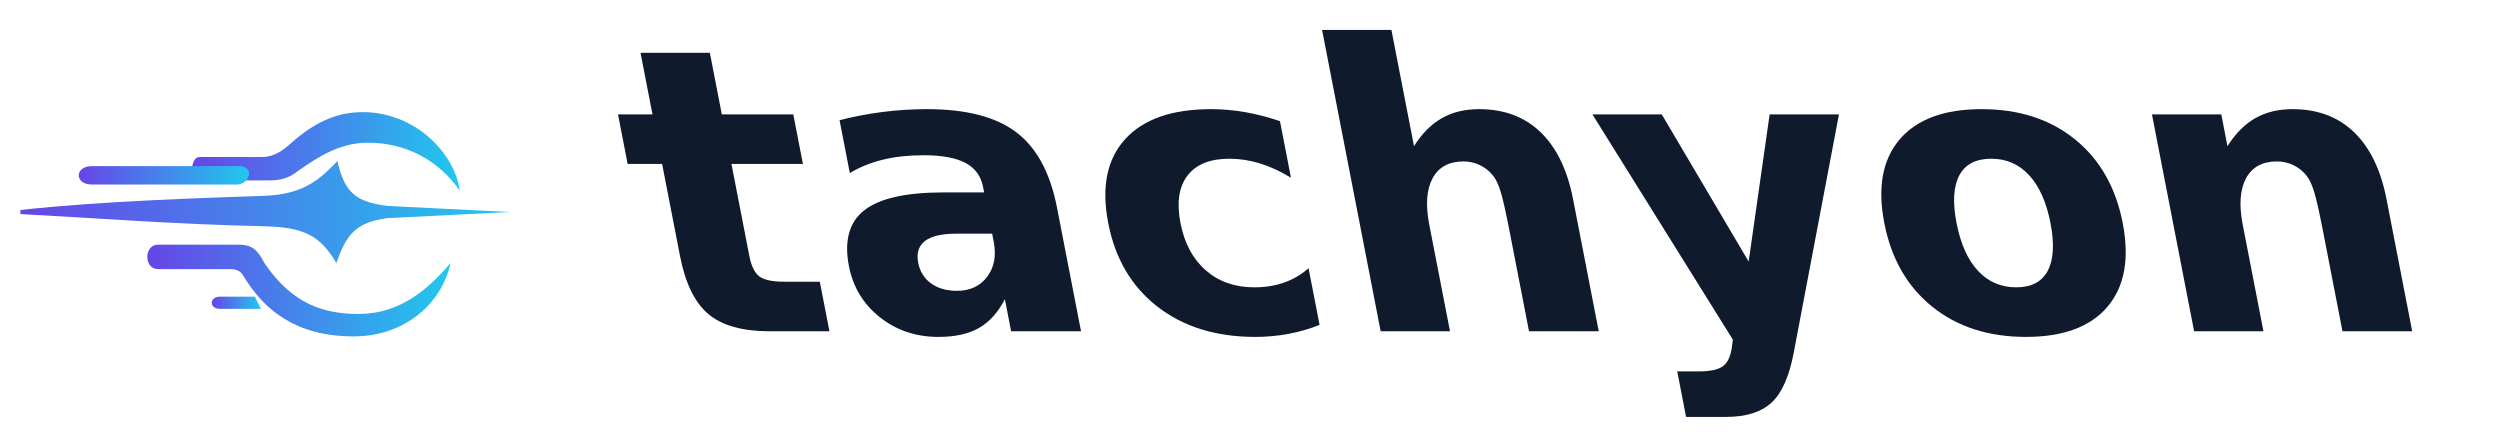
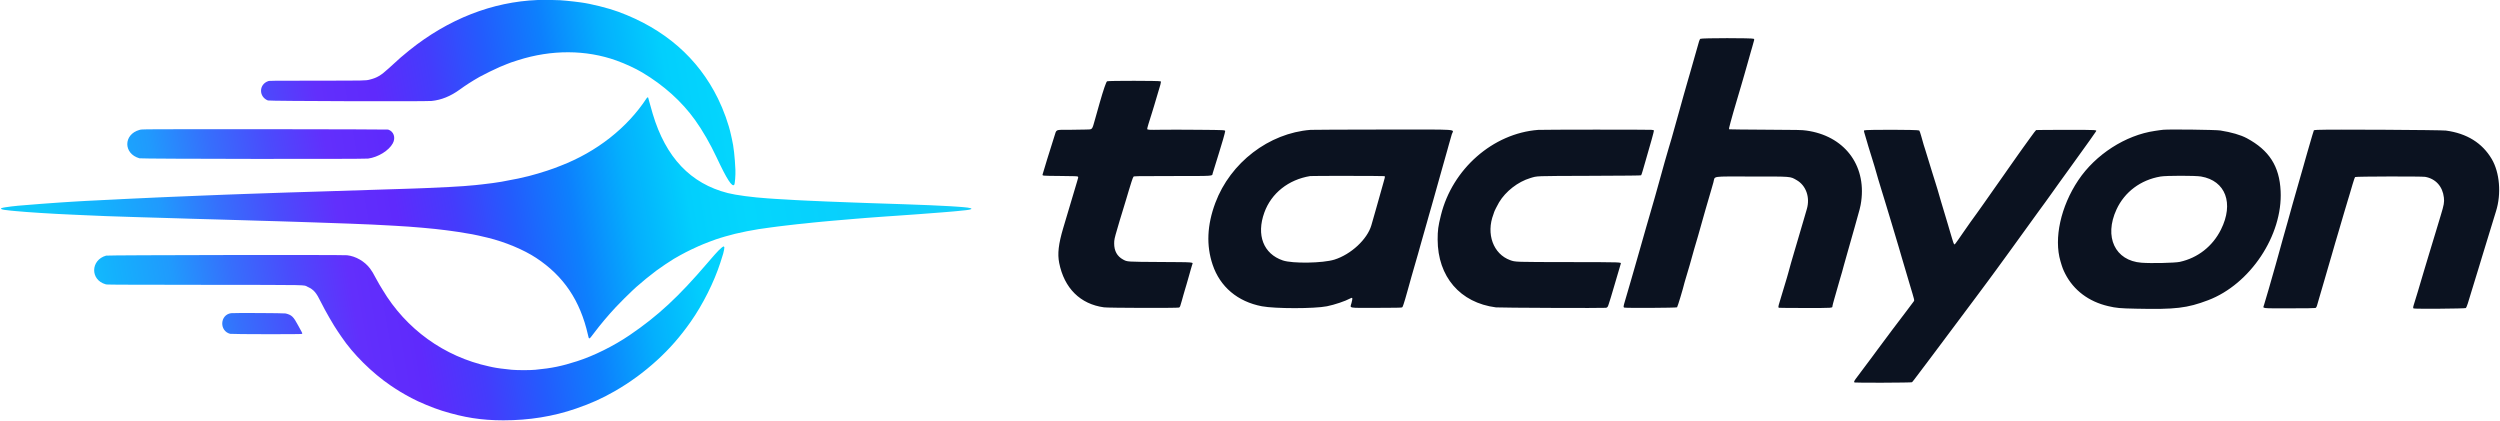
- <svg xmlns="http://www.w3.org/2000/svg" viewBox="0 0 981 170" role="img" aria-label="Tachyon mark">
+ <svg xmlns="http://www.w3.org/2000/svg" viewBox="0 0 1849.069 311.1" width="1849.069" height="311.1">
  <defs>
-     <linearGradient id="tachyon" x1="0" y1="0" x2="1" y2="0">
-       <stop offset="0" stop-color="#6645E8" />
-       <stop offset="1" stop-color="#21C8ED" />
+     <linearGradient id="g" gradientUnits="userSpaceOnUse" x1="-26.2" y1="4.6" x2="1059.3" y2="-186.8">
+       <stop offset="0.031" stop-color="#0FC9FB" />
+       <stop offset="0.094" stop-color="#14B1FD" />
+       <stop offset="0.156" stop-color="#209AFD" />
+       <stop offset="0.219" stop-color="#366FFC" />
+       <stop offset="0.281" stop-color="#4A4CFC" />
+       <stop offset="0.344" stop-color="#622FFC" />
+       <stop offset="0.406" stop-color="#5F2AFC" />
+       <stop offset="0.469" stop-color="#443CFC" />
+       <stop offset="0.531" stop-color="#235CFD" />
+       <stop offset="0.594" stop-color="#0D80FD" />
+       <stop offset="0.656" stop-color="#04AFFD" />
+       <stop offset="0.719" stop-color="#02CFFD" />
+       <stop offset="0.781" stop-color="#04D6FD" />
+       <stop offset="0.844" stop-color="#06D2FD" />
+       <stop offset="0.906" stop-color="#0BCFFC" />
+       <stop offset="0.969" stop-color="#13CFFB" />
    </linearGradient>
  </defs>
-   <g transform="translate(0 32) scale(.40)" fill="url(#tachyon)">
-     <path d="M 20,126 C 102,117 205,114 262,112 C 297,110 313,97 331,78 C 338,109 349,118 380,122 L 500,128 L 380,134 C 350,138 340,149 330,178 C 314,151 298,143 260,142 C 170,140 96,134 20,130 Z" />
-     <path d="M 196,74 L 257,74 C 268,74 276,69 286,60 C 312,37 334,30 356,30 C 407,30 446,70 451,107 C 431,78 399,60 361,60 C 333,60 312,74 292,88 C 283,95 275,97 263,97 L 196,97 C 186,97 186,74 196,74 Z" />
-     <path d="M 155,160 L 233,160 C 247,160 252,164 260,179 C 287,218 317,228 352,228 C 392,228 420,204 442,178 C 433,219 396,250 347,250 C 290,250 259,224 239,191 C 236,186 233,184 225,184 L 155,184 C 141,184 141,160 155,160 Z" />
-     <path d="M 90,83 H 235 C 248,83 247,98 234,101 H 90 C 73,101 73,83 90,83 Z" />
-     <path d="M 216,211 H 250 L 256,223 H 216 C 205,223 205,211 216,211 Z" />
-   </g>
-   <g transform="translate(229 0)">
-     <g fill="#101A2D" transform="translate(28 130) scale(0.076 -0.076) skewX(-11)">
-       <path transform="translate(0 0)" d="M563 1438V1120H932V864H563V389Q563 311 594.0 283.5Q625 256 717 256H901V0H594Q382 0 293.5 88.5Q205 177 205 389V864H27V1120H205V1438Z" />
-       <path transform="translate(979 0)" d="M674 504Q562 504 505.5 466.0Q449 428 449 354Q449 286 494.5 247.5Q540 209 621 209Q722 209 791.0 281.5Q860 354 860 463V504ZM1221 639V0H860V166Q788 64 698.0 17.5Q608 -29 479 -29Q305 -29 196.5 72.5Q88 174 88 336Q88 533 223.5 625.0Q359 717 649 717H860V745Q860 830 793.0 869.5Q726 909 584 909Q469 909 370.0 886.0Q271 863 186 817V1090Q301 1118 417.0 1132.5Q533 1147 649 1147Q952 1147 1086.5 1027.5Q1221 908 1221 639Z" />
-       <path transform="translate(2361 0)" d="M1077 1085V793Q1004 843 930.5 867.0Q857 891 778 891Q628 891 544.5 803.5Q461 716 461 559Q461 402 544.5 314.5Q628 227 778 227Q862 227 937.5 252.0Q1013 277 1077 326V33Q993 2 906.5 -13.5Q820 -29 733 -29Q430 -29 259.0 126.5Q88 282 88 559Q88 836 259.0 991.5Q430 1147 733 1147Q821 1147 906.5 1131.5Q992 1116 1077 1085Z" />
-       <path transform="translate(3575 0)" d="M1298 682V0H938V111V520Q938 667 931.5 722.0Q925 777 909 803Q888 838 852.0 857.5Q816 877 770 877Q658 877 594.0 790.5Q530 704 530 551V0H172V1556H530V956Q611 1054 702.0 1100.5Q793 1147 903 1147Q1097 1147 1197.5 1028.0Q1298 909 1298 682Z" />
-       <path transform="translate(5033 0)" d="M25 1120H383L684 360L940 1120H1298L827 -106Q756 -293 661.5 -367.5Q567 -442 412 -442H205V-207H317Q408 -207 449.5 -178.0Q491 -149 514 -74L524 -43Z" />
-       <path transform="translate(6368 0)" d="M705 891Q586 891 523.5 805.5Q461 720 461 559Q461 398 523.5 312.5Q586 227 705 227Q822 227 884.0 312.5Q946 398 946 559Q946 720 884.0 805.5Q822 891 705 891ZM705 1147Q994 1147 1156.5 991.0Q1319 835 1319 559Q1319 283 1156.5 127.0Q994 -29 705 -29Q415 -29 251.5 127.0Q88 283 88 559Q88 835 251.5 991.0Q415 1147 705 1147Z" />
-       <path transform="translate(7775 0)" d="M1298 682V0H938V111V522Q938 667 931.5 722.0Q925 777 909 803Q888 838 852.0 857.5Q816 877 770 877Q658 877 594.0 790.5Q530 704 530 551V0H172V1120H530V956Q611 1054 702.0 1100.5Q793 1147 903 1147Q1097 1147 1197.5 1028.0Q1298 909 1298 682Z" />
-     </g>
-   </g>
+   <path transform="translate(0 0) scale(0.621)" fill="url(#g)" d="M640.5 0C586.35 2.15 534.05 22.62 487.65 59.82C479.45 66.38 476.27 69.17 463.03 81.35C453.6 89.97 449.03 92.67 440.23 94.85C435.3 96.05 436.05 96.02 376.88 96.07C320.88 96.12 320.88 96.12 319.25 96.7C308.18 100.67 308.1 115.32 319.12 119.67C321.03 120.45 506.52 120.97 514 120.25C525.55 119.12 536.6 114.65 547.62 106.65C555.05 101.25 561.52 97.1 571.12 91.57C575.1 89.27 591.18 81.4 595.25 79.75C597.65 78.75 601.38 77.25 603.5 76.38C607.6 74.7 608.85 74.27 617 71.67C656.93 58.95 698 59.12 734.25 72.12C744.65 75.85 756.93 81.52 764.83 86.25C790.7 101.65 812 120.85 827.88 143C836.73 155.32 845.93 171.3 853.53 187.5C865.73 213.55 872.05 223.35 874.53 220C875.33 218.95 876.15 208.22 875.9 202.4C875.23 187.17 873.78 174.17 871.75 165.67C871.62 165.1 871.1 162.82 870.62 160.62C867.85 147.77 861.85 131.05 855.12 117.38C831.3 68.92 791.43 34.22 736.25 13.95C724.15 9.52 703.48 4.38 691.62 2.85C690.12 2.67 686.68 2.22 684 1.88C681.33 1.52 677.1 1.07 674.62 0.88C672.15 0.67 668.78 0.4 667.12 0.27C662.83 -0.08 646.53 -0.25 640.5 0ZM770.12 117.05C747.03 152.3 710.68 180.85 667.88 197.35C665.12 198.42 661.7 199.75 660.25 200.3C656.55 201.75 647.35 204.75 640.75 206.67C631.75 209.3 628.98 210.02 617.25 212.62C615.23 213.07 601.1 215.77 597.25 216.47C591.45 217.47 582.68 218.67 574 219.62C570.78 219.97 567.12 220.38 565.88 220.5C559.62 221.2 546.45 222.15 534.38 222.75C519.45 223.5 513.23 223.77 507.12 224C503.43 224.12 497.5 224.35 494 224.5C490.5 224.62 483.7 224.85 478.88 225C474.08 225.12 465.12 225.42 459 225.62C430.6 226.57 400.3 227.55 376.38 228.25C367.33 228.52 356.3 228.85 343.5 229.25C319.38 230 314.83 230.15 292 231C284.78 231.27 273.98 231.65 268 231.88C262.03 232.07 254.93 232.38 252.25 232.5C249.57 232.65 243.9 232.88 239.62 233C230.62 233.3 210.43 234.12 203 234.5C200.18 234.65 193.73 234.92 188.62 235.12C183.55 235.32 178.7 235.55 177.88 235.62C177.05 235.7 173.4 235.88 169.75 236C166.1 236.15 161.15 236.38 158.75 236.5C156.35 236.65 150.5 236.92 145.75 237.12C141 237.32 136.73 237.55 136.25 237.62C135.78 237.67 132.23 237.85 128.38 238C121.88 238.25 113.53 238.65 103.12 239.25C100.8 239.4 94.88 239.72 90 240C85.12 240.27 79.73 240.6 78 240.75C76.28 240.88 72.9 241.1 70.5 241.25C66.3 241.5 64.03 241.65 49.55 242.75C22.38 244.8 16.12 245.4 6.35 246.88C-2.52 248.2 0.1 249.77 13 250.88C14.03 250.95 16.45 251.17 18.38 251.38C31.2 252.67 63.03 254.7 85.38 255.62C87.3 255.7 93.65 255.97 99.5 256.25C122.6 257.3 132.93 257.7 144.75 258C150.33 258.12 155.5 258.3 156.25 258.38C157 258.45 162.35 258.6 168.12 258.75C173.9 258.88 183.62 259.17 189.75 259.38C195.88 259.57 205.33 259.85 210.75 260C216.18 260.15 223.28 260.38 226.5 260.5C229.73 260.62 237.82 260.85 244.5 261C251.18 261.12 257.43 261.3 258.38 261.38C259.35 261.45 266.88 261.67 275.12 261.88C283.38 262.07 291.2 262.3 292.5 262.38C293.8 262.45 301.12 262.67 308.75 262.88C316.38 263.07 326.35 263.35 330.88 263.5C335.43 263.65 346 263.98 354.38 264.25C362.78 264.52 371.48 264.8 373.75 264.88C377.88 265 383.58 265.2 416.75 266.38C433.48 266.98 454.95 267.95 463.12 268.5C465.2 268.62 469.18 268.85 472 269C489.85 269.92 516.98 272.3 530.5 274.12C532.08 274.35 534.73 274.7 536.38 274.9C542.38 275.65 547.83 276.5 562.38 279C565.3 279.5 573.12 281.23 581 283.15C601.5 288.12 623.78 297.4 638.62 307.2C671.35 328.77 690.98 357.92 700.25 398.7C701.6 404.7 701.38 404.75 707.12 397.12C715.2 386.4 724.4 375.47 733.38 365.88C738.3 360.62 748.9 350.02 753.03 346.25C754.6 344.8 756.73 342.85 757.75 341.88C759.43 340.3 761.73 338.35 769.53 331.88C771.93 329.85 777.43 325.55 781.6 322.42C786.35 318.85 798.48 310.7 802.62 308.27C814.18 301.6 819.48 298.88 831.98 293.2C838.1 290.4 852.58 284.92 857.88 283.38C858.98 283.05 861.58 282.3 863.62 281.67C878.18 277.32 899.03 273.17 918 270.88C919.58 270.67 923.35 270.17 926.38 269.77C929.4 269.38 932.73 268.98 933.75 268.88C934.78 268.77 938.15 268.4 941.25 268C944.35 267.6 948.28 267.15 950 267C951.73 266.85 956.18 266.4 959.88 266C963.6 265.57 967.25 265.2 968 265.12C968.75 265.05 973.38 264.6 978.25 264.12C983.12 263.67 988.65 263.15 990.5 263C992.35 262.85 995.62 262.57 997.75 262.38C1003.45 261.85 1009.5 261.35 1019.88 260.5C1024.98 260.1 1030.53 259.65 1032.25 259.5C1033.98 259.35 1039.25 258.95 1044 258.62C1048.75 258.27 1054.2 257.9 1056.12 257.75C1058.05 257.62 1062.23 257.32 1065.38 257.12C1071.48 256.72 1075.48 256.45 1083 255.88C1085.55 255.7 1090.33 255.35 1093.62 255.12C1103.7 254.45 1112.7 253.77 1121.75 252.97C1126.5 252.57 1132.45 252.07 1135 251.88C1137.55 251.67 1139.9 251.45 1140.25 251.38C1140.6 251.3 1142.67 251.1 1144.88 250.9C1153.92 250.1 1157.12 249.47 1156.95 248.57C1156.78 247.62 1151.33 246.88 1139.5 246.12C1136.28 245.92 1132.9 245.7 1132 245.62C1126.55 245.17 1091.42 243.67 1076.75 243.25C1065.9 242.95 1047.38 242.32 1035.25 241.88C1029.83 241.65 1021.95 241.38 1017.75 241.25C1013.55 241.1 1006.08 240.82 1001.12 240.62C996.17 240.42 988.88 240.12 984.88 240C980.9 239.85 975.78 239.62 973.5 239.5C971.23 239.38 966.12 239.15 962.12 239C958.15 238.85 954.55 238.67 954.12 238.62C953.73 238.55 950.5 238.4 947 238.25C940.75 238 933.88 237.6 923.38 236.88C920.5 236.67 916.38 236.38 914.25 236.25C896.62 235.07 876.58 232.42 867.05 230C822.5 218.75 792.9 187.55 777.38 135.5C775.15 128.02 773.1 120.7 772.62 118.62C772.05 116.05 772.03 116 771.4 116C771 116 770.6 116.32 770.12 117.05ZM175.88 154.02C169.03 154.15 167.9 154.22 166.2 154.7C146.78 160.05 146.73 183.07 166.12 188.55C168.75 189.3 433.08 189.6 438.4 188.88C450.4 187.22 463.12 179.4 467.83 170.72C471.52 163.97 469 156.47 462.3 154.32C461.1 153.92 196 153.65 175.88 154.02ZM859.45 294.98C857.53 296.52 853.98 300.1 851.38 303.12C850.55 304.1 849.03 305.82 847.98 307C846.95 308.17 844.35 311.15 842.25 313.62C808.12 353.52 783.58 376.27 750 399.12C731 412.05 707.33 423.8 687.3 430.22C668.85 436.15 657.3 438.52 637.5 440.42C631.28 441.02 616.25 441 609.5 440.4C601.05 439.62 591.08 438.3 587 437.38C586.1 437.17 584.03 436.72 582.38 436.38C529.15 424.85 483.58 392 455.58 345C454.48 343.15 452.83 340.42 451.93 338.98C451.03 337.52 449.15 334.15 447.73 331.48C444.48 325.3 443.12 323.05 440.8 319.9C434.43 311.35 423.73 305.12 413.38 304C407.55 303.38 128.65 303.8 126.38 304.45C107.75 309.73 107.3 333.32 125.73 338.57C127.62 339.12 127.62 339.12 243.62 339.25C373.9 339.4 360.98 339.15 366.33 341.6C373.73 344.98 376.58 348.27 382.45 360.25C387.12 369.8 397.68 388.1 402.25 394.62C403.3 396.12 405.3 399.05 406.68 401.12C420.4 421.62 443.15 444.17 465.27 459.17C474.18 465.2 479.35 468.33 490 474.05C498.93 478.88 516.05 485.97 526.62 489.25C552.7 497.35 573.5 500.6 599.38 500.62C630 500.65 659.18 495.95 686 486.65C704.15 480.38 716.85 474.67 732.08 465.95C750.25 455.52 766.55 443.62 782.5 429.12C797.5 415.47 810.3 400.83 822.62 383.27C837.1 362.65 850.53 335.88 857.98 312.75C861.65 301.38 861.75 301 862.4 297.38C862.85 294.82 862.85 294.38 862.35 293.9C861.75 293.27 861.4 293.4 859.45 294.98ZM275.25 373C261.85 374.88 260.95 394.17 274.1 397.6C276.03 398.1 359.05 398.22 359.65 397.72C360.2 397.27 360.08 396.55 359.25 395.22C358.85 394.55 357.03 391.22 355.2 387.8C349.5 377.1 347.43 375.1 340.12 373.33C338.23 372.88 278.38 372.58 275.25 373Z" />
+   <path transform="translate(770.069 28.05) scale(1)" fill="#0B1220" d="M487.52 0.67C486.98 1.12 486.6 2.25 484.4 10.25C483.8 12.38 482.75 16.1 482.05 18.5C481.38 20.9 480.45 24.1 480.02 25.62C479.58 27.12 478.73 30.12 478.1 32.25C476.83 36.55 475.73 40.45 475 43.12C474.75 44.1 473.48 48.72 472.15 53.38C470.05 60.72 468.23 67.22 466.23 74.5C465.93 75.52 465.05 78.5 464.25 81.12C462.77 86.07 459.9 96.17 457.15 106.25C455.27 113.15 452.52 122.77 450.65 129.12C449.9 131.6 448.5 136.5 447.5 140C446.5 143.5 444.4 150.88 442.83 156.38C441.25 161.88 439.55 167.77 439.08 169.5C438.6 171.23 437.38 175.42 436.38 178.88C435.38 182.3 434.15 186.52 433.65 188.25C433.15 189.98 432.3 192.9 431.75 194.75C430.62 198.55 430.55 199.12 431.2 199.45C432.02 199.88 469.93 199.67 470.33 199.25C470.77 198.75 474.77 185.55 475.8 181.12C475.93 180.57 476.18 179.67 476.38 179.12C476.95 177.42 478.62 171.82 479.75 167.75C482.2 158.9 483.95 152.73 485.88 146.38C486.7 143.65 487.38 141.3 489.62 133.12C490.27 130.77 491 128.2 491.25 127.38C491.48 126.55 491.93 125.02 492.23 124C494.05 117.5 494.43 116.2 495.8 111.75C496.08 110.85 496.73 108.6 497.23 106.75C498.58 101.9 494.77 102.5 525.4 102.5C555.5 102.5 553.85 102.35 558.78 105.17C565.73 109.12 568.83 117.9 566.33 126.5C565.9 127.95 564.93 131.32 564.15 134C563.38 136.67 562.65 139.15 562.53 139.5C562.28 140.15 560.33 146.82 559.48 149.88C558.98 151.7 558.62 152.85 557.12 157.88C555.25 164.12 553.93 168.8 552.5 174.12C552.2 175.23 551.75 176.8 551.5 177.62C550.58 180.55 548.73 186.73 547.62 190.5C547.25 191.8 546.55 194.1 546.1 195.57C545.15 198.6 545.08 199.38 545.65 199.6C545.88 199.67 554.65 199.75 565.15 199.75C586.08 199.75 585.25 199.8 585.25 198.35C585.25 198.12 585.48 197.2 585.73 196.3C585.98 195.38 586.45 193.73 586.75 192.62C587.05 191.52 587.38 190.35 587.5 190C587.62 189.65 588.08 188.02 588.53 186.38C588.95 184.73 589.95 181.23 590.75 178.62C592.1 174.17 592.75 171.85 593.62 168.5C593.83 167.75 594.45 165.5 595.03 163.5C595.58 161.5 596.43 158.52 596.9 156.88C597.35 155.23 599.58 147.4 601.83 139.5C605.55 126.5 606 124.72 606.53 120.88C610.28 93.62 593.68 72.27 565.83 68.5C562.58 68.05 560.1 68 535.73 67.88C521.15 67.8 509.1 67.67 508.98 67.6C508.58 67.38 508.73 66.57 509.88 62.42C510.5 60.2 511.48 56.75 512.02 54.75C512.58 52.75 513.48 49.72 514 48C515 44.8 517.18 37.4 517.98 34.5C518.23 33.6 519.2 30.27 520.12 27.12C521.02 23.95 522.1 20.2 522.5 18.75C523.6 14.62 524.4 11.77 525 9.88C525.3 8.9 525.68 7.55 525.88 6.88C526.6 4.1 527.23 1.85 527.38 1.47C527.45 1.25 527.35 0.88 527.12 0.65C526.48 0 488.33 0.02 487.52 0.67ZM48.78 32.07C48.08 32.42 46.03 38.42 43.22 48.25C42.4 51.2 40.93 56.38 39.98 59.75C37.5 68.45 38.23 67.6 33 67.77C30.6 67.88 24.85 67.95 20.23 67.97C10.25 68 11.48 67.42 9.73 72.9C6.98 81.42 1.2 100.17 1.08 100.9C0.9 102.02 0.33 101.97 14.12 102.1C25.1 102.2 26.88 102.27 27.2 102.6C27.55 102.95 27.48 103.32 26.55 106.3C25.55 109.52 21.25 123.92 16.28 140.75C12.83 152.42 12 159.62 13.33 166.38C17.05 185.12 28.95 196.9 46.5 199.27C49.75 199.73 101.15 199.85 102 199.42C102.7 199.07 102.9 198.55 104.03 194.38C104.43 192.85 104.98 190.9 105.25 190C105.5 189.1 106.03 187.35 106.38 186.12C106.75 184.88 107.25 183.2 107.5 182.38C107.73 181.55 108.2 179.98 108.5 178.88C108.8 177.77 109.28 176.2 109.5 175.38C109.75 174.55 110.25 172.75 110.62 171.38C111 170 111.48 168.4 111.68 167.8C112.45 165.73 114.3 165.9 88.3 165.73C62.88 165.57 63.78 165.62 60.58 163.9C56.18 161.5 54 157.55 54 152.02C54 149.35 54.25 148.15 56.22 141.5C56.93 139.1 57.8 136.1 58.15 134.88C58.53 133.62 59.25 131.22 59.8 129.5C61.2 125.07 61.55 123.88 62.88 119.38C63.5 117.17 64.4 114.2 64.85 112.75C65.3 111.3 66.18 108.55 66.75 106.62C67.35 104.7 68.03 102.92 68.28 102.65C68.7 102.2 69.62 102.17 97.2 102.15C129.2 102.12 126.25 102.32 126.9 100.02C127.4 98.25 130.23 89.12 131.55 85C133.58 78.7 136.08 69.85 136.1 69C136.12 68.12 136.12 68.12 116.5 67.95C105.7 67.85 93.1 67.82 88.5 67.92C80.03 68.07 78.65 68 78.43 67.38C78.3 67.1 79.83 61.9 81.88 55.62C82.23 54.52 82.98 52.1 83.53 50.25C84.08 48.4 84.73 46.17 85 45.3C88.53 33.82 88.88 32.47 88.38 32.1C87.73 31.62 49.7 31.6 48.78 32.07ZM199.25 68C168.45 70.4 139.98 92.22 128.83 122C122.7 138.4 122.03 153.5 126.83 167.75C132.33 184.1 145.33 195.07 163.28 198.48C172.95 200.32 202.2 200.32 211.35 198.48C217.1 197.32 224.95 194.67 228.55 192.7C230.4 191.67 230.55 192.15 229.53 196.07C228.48 200.12 226.2 199.67 247.93 199.65C261.93 199.62 266.5 199.55 266.9 199.32C267.28 199.1 267.65 198.35 268.1 196.82C268.48 195.62 268.98 193.95 269.25 193.12C269.5 192.3 270.23 189.7 270.88 187.38C271.53 185.02 272.2 182.62 272.38 182C272.58 181.38 273.25 178.95 273.88 176.62C274.53 174.27 275.43 171.07 275.93 169.5C277.18 165.32 277.62 163.82 278.78 159.62C279.35 157.55 280.38 153.9 281.05 151.5C283.38 143.45 284.73 138.65 285.28 136.62C285.55 135.52 286.23 133.15 286.75 131.38C287.28 129.57 288.12 126.65 288.62 124.88C289.12 123.07 289.85 120.5 290.25 119.12C291.9 113.42 295.6 100.25 296 98.62C296.38 97.1 299.1 87.47 300.48 82.75C300.75 81.85 301.2 80.22 301.48 79.12C302.08 76.88 302.6 75.05 303.73 71.25C304.9 67.27 311.9 67.75 252.53 67.77C224.53 67.8 200.55 67.9 199.25 68ZM253.98 102.22C254.43 102.52 254.28 103.45 253.03 107.5C252.18 110.32 249.58 119.55 247.75 126.25C247.28 128.02 245.03 135.85 244.23 138.57C241.18 148.98 229.2 160.1 216.88 163.98C208.4 166.62 185.9 167 178.75 164.57C164.38 159.7 159.03 145.8 165.08 129.12C170.23 114.85 182.9 104.8 199 102.17C200.28 101.95 253.62 102.02 253.98 102.22ZM367.62 68.02C334.18 70.55 304.1 96.92 295.68 131.12C293.65 139.25 293.25 142.32 293.25 149.12C293.3 176.6 309.88 195.9 336.38 199.3C338.78 199.6 416.1 199.92 417.68 199.62C418.85 199.42 419.12 199.02 419.88 196.57C420.25 195.35 420.93 193.2 421.4 191.75C421.85 190.3 422.98 186.52 423.88 183.38C424.8 180.2 426.23 175.38 427.05 172.62C427.88 169.88 428.62 167.4 428.68 167.1C428.95 165.82 430.77 165.88 390.65 165.8C350.18 165.75 350.83 165.77 346.93 164.38C334.38 159.85 328.93 144.95 334.53 130.38C334.78 129.67 335 129.02 335 128.95C335 128.55 337.53 123.5 338.68 121.6C343.6 113.42 352.65 106.4 361.75 103.67C367.3 102.02 364 102.15 405.68 102C433.48 101.9 443.55 101.8 443.75 101.6C443.93 101.42 444.48 99.8 445 97.97C445.52 96.12 446.48 92.82 447.12 90.62C450.7 78.4 453.27 69.12 453.2 68.65C453.12 68.17 452.9 68.1 451.25 67.97C448.55 67.75 370.6 67.8 367.62 68.02ZM830 67.92C829.38 67.97 828.1 68.12 827.12 68.27C826.18 68.42 824.65 68.65 823.75 68.77C802.05 71.9 779.8 86.22 767.08 105.27C754.1 124.67 748.93 148.25 753.9 165.12C755.33 170.02 755.83 171.27 757.45 174.5C763.7 186.67 774.85 195.05 789.23 198.38C795.28 199.8 797.85 200.02 810 200.27C838.9 200.9 847.6 199.88 863.1 194C894.28 182.17 918.35 145.95 916.75 113.25C915.88 94.9 908.28 83.05 891.73 74.17C887.2 71.75 880.4 69.77 872.12 68.45C868.85 67.92 835.1 67.5 830 67.92ZM857.9 102.5C876.05 105.6 882.33 122.3 872.6 141.77C866.45 154.12 855.48 162.73 842.12 165.65C838.62 166.42 820.93 166.82 813.88 166.27C794.25 164.8 785.98 147.17 795.35 126.88C801.35 113.9 813.2 105.02 827.88 102.52C832.18 101.77 853.6 101.77 857.9 102.5ZM944.08 68C942.67 68.07 941.45 68.2 941.35 68.3C941.2 68.47 939.88 72.95 936.4 85C935.62 87.67 934.78 90.72 934.48 91.75C934.2 92.77 933.75 94.35 933.5 95.25C933.25 96.15 932.48 98.85 931.78 101.25C931.1 103.65 930.25 106.62 929.88 107.88C929.2 110.15 926.43 119.88 925.53 123.12C924.88 125.45 923.28 131.17 921.88 136.25C919.7 144.07 918.7 147.62 918.35 148.75C917.93 150.15 916.12 156.57 914.75 161.75C914.18 163.88 913.43 166.57 913.08 167.75C912.15 170.9 909.18 181.32 907.98 185.62C906.88 189.57 905.35 194.73 904.45 197.55C903.6 200.25 901.73 200 923.3 200C935.6 200 942.2 199.9 942.5 199.75C943.15 199.4 943.5 198.73 944 196.75C944.25 195.85 944.75 194.1 945.12 192.88C946.48 188.4 947.55 184.75 949.25 178.75C950.23 175.38 951.25 171.82 951.53 170.88C952.55 167.48 952.95 166.1 953.5 164.12C953.8 163.02 954.2 161.67 954.38 161.12C954.8 159.82 956 155.73 957.12 151.62C957.62 149.82 958.7 146.17 959.53 143.5C960.95 138.82 961.35 137.45 962.53 133.25C962.83 132.22 963.48 129.97 964 128.25C964.53 126.52 965.2 124.27 965.5 123.25C965.8 122.22 966.25 120.7 966.5 119.88C966.75 119.05 967.08 117.97 967.23 117.5C967.35 117.02 967.7 115.9 967.98 115C968.25 114.1 969.12 111.1 969.95 108.3C970.95 104.9 971.6 103.1 971.9 102.88C972.5 102.42 1021.12 102.32 1023.65 102.75C1031.4 104.12 1036.6 109.88 1037.5 118.1C1037.9 121.52 1037.53 123.55 1035.25 131C1034.17 134.5 1032.75 139.27 1032.05 141.62C1030.62 146.42 1030.17 147.88 1026.7 159.25C1025.35 163.73 1024 168.15 1023.73 169.12C1023.45 170.07 1023 171.55 1022.75 172.38C1021.98 174.9 1021.08 177.98 1020.12 181.25C1019.62 182.98 1018.78 185.82 1018.23 187.62C1017.67 189.4 1016.92 191.82 1016.58 193C1016.23 194.17 1015.67 195.98 1015.35 197C1014.65 199.17 1014.6 199.9 1015.15 200.1C1016.28 200.52 1053.2 200.25 1053.73 199.8C1054.3 199.35 1055.5 195.77 1058.17 186.62C1059.5 182.07 1061 177.17 1063.38 169.62C1063.98 167.7 1064.95 164.55 1065.5 162.62C1066.08 160.7 1068.12 154 1070.05 147.75C1071.98 141.5 1073.88 135.25 1074.3 133.88C1074.7 132.5 1075.48 129.97 1076.03 128.25C1080.1 115.38 1078.8 99.52 1072.85 89.5C1065.8 77.65 1054.48 70.62 1039 68.52C1035.42 68.05 952.3 67.57 944.08 68ZM608.75 68.38C608.48 68.7 608.5 69 608.83 70.07C609.33 71.62 609.95 73.77 610.88 77C611.25 78.3 611.65 79.65 611.75 80C611.88 80.35 612.33 81.8 612.75 83.25C613.18 84.7 614.15 87.77 614.88 90.12C615.62 92.45 616.33 94.77 616.45 95.25C617.55 99.27 620.73 110.02 621.62 112.75C622.23 114.6 623.35 118.25 624.12 120.88C625.88 126.67 628.03 133.82 629 137C631.68 145.75 633.38 151.42 634.38 155C635 157.27 635.93 160.35 636.38 161.88C636.85 163.38 637.85 166.75 638.6 169.38C639.35 171.98 641.03 177.67 642.33 182C646.18 194.82 645.95 193.9 645.38 194.88C645.1 195.35 642.9 198.3 640.48 201.42C635.43 207.98 623.1 224.38 618.53 230.62C616.83 232.98 615.12 235.27 614.75 235.75C613.65 237.17 603.7 250.47 602.43 252.22C601.2 253.92 601 254.6 601.65 254.85C602.5 255.17 643.62 255.02 644.08 254.67C644.48 254.38 645.85 252.58 654.1 241.6C656.58 238.3 659.1 234.95 659.73 234.12C663.7 228.88 687.15 197.5 690.88 192.48C693.35 189.12 697.68 183.3 700.53 179.5C703.35 175.73 706.03 172.05 706.5 171.38C706.98 170.67 708 169.27 708.78 168.25C709.55 167.23 711.78 164.17 713.7 161.5C715.62 158.82 717.7 155.95 718.33 155.12C721.85 150.32 728.45 141.17 737.58 128.5C738.7 126.92 741.03 123.77 742.7 121.5C744.4 119.22 746.75 115.97 747.9 114.25C749.05 112.52 751.45 109.15 753.25 106.75C755.03 104.35 758.03 100.2 759.93 97.52C761.83 94.88 765.95 89.12 769.1 84.77C774 78 777.55 73.02 779.93 69.52C781.03 67.92 782.2 68 758.12 68C746.1 68 736.1 68.07 735.9 68.15C735.68 68.25 733.85 70.62 731.83 73.47C729.8 76.3 727.25 79.85 726.12 81.38C725 82.88 723.65 84.8 723.1 85.62C722.55 86.45 720.75 89 719.1 91.3C717.48 93.6 715.62 96.22 715 97.12C714.38 98.02 713.38 99.47 712.75 100.35C712.12 101.22 711.08 102.7 710.43 103.65C709.78 104.6 707.12 108.35 704.55 112C701.95 115.65 698.58 120.47 697 122.75C695.45 125.02 693.25 128.1 692.12 129.62C689.3 133.42 685.68 138.55 682 143.88C675.62 153.15 675.7 153.05 675.18 152.5C674.98 152.3 674.35 150.5 673.78 148.5C673.18 146.5 672.5 144.2 672.25 143.38C672.03 142.55 671.35 140.25 670.75 138.25C670.18 136.25 669.33 133.45 668.88 132C667.88 128.9 667.18 126.5 665.65 121.25C663.43 113.5 662.18 109.32 661.38 106.88C660.9 105.5 659.98 102.52 659.3 100.25C656.18 89.9 654.18 83.38 653.88 82.62C653.5 81.75 652.28 77.57 650.85 72.38C650.33 70.47 649.7 68.7 649.45 68.45C648.8 67.8 609.28 67.75 608.75 68.38Z" />
</svg>
